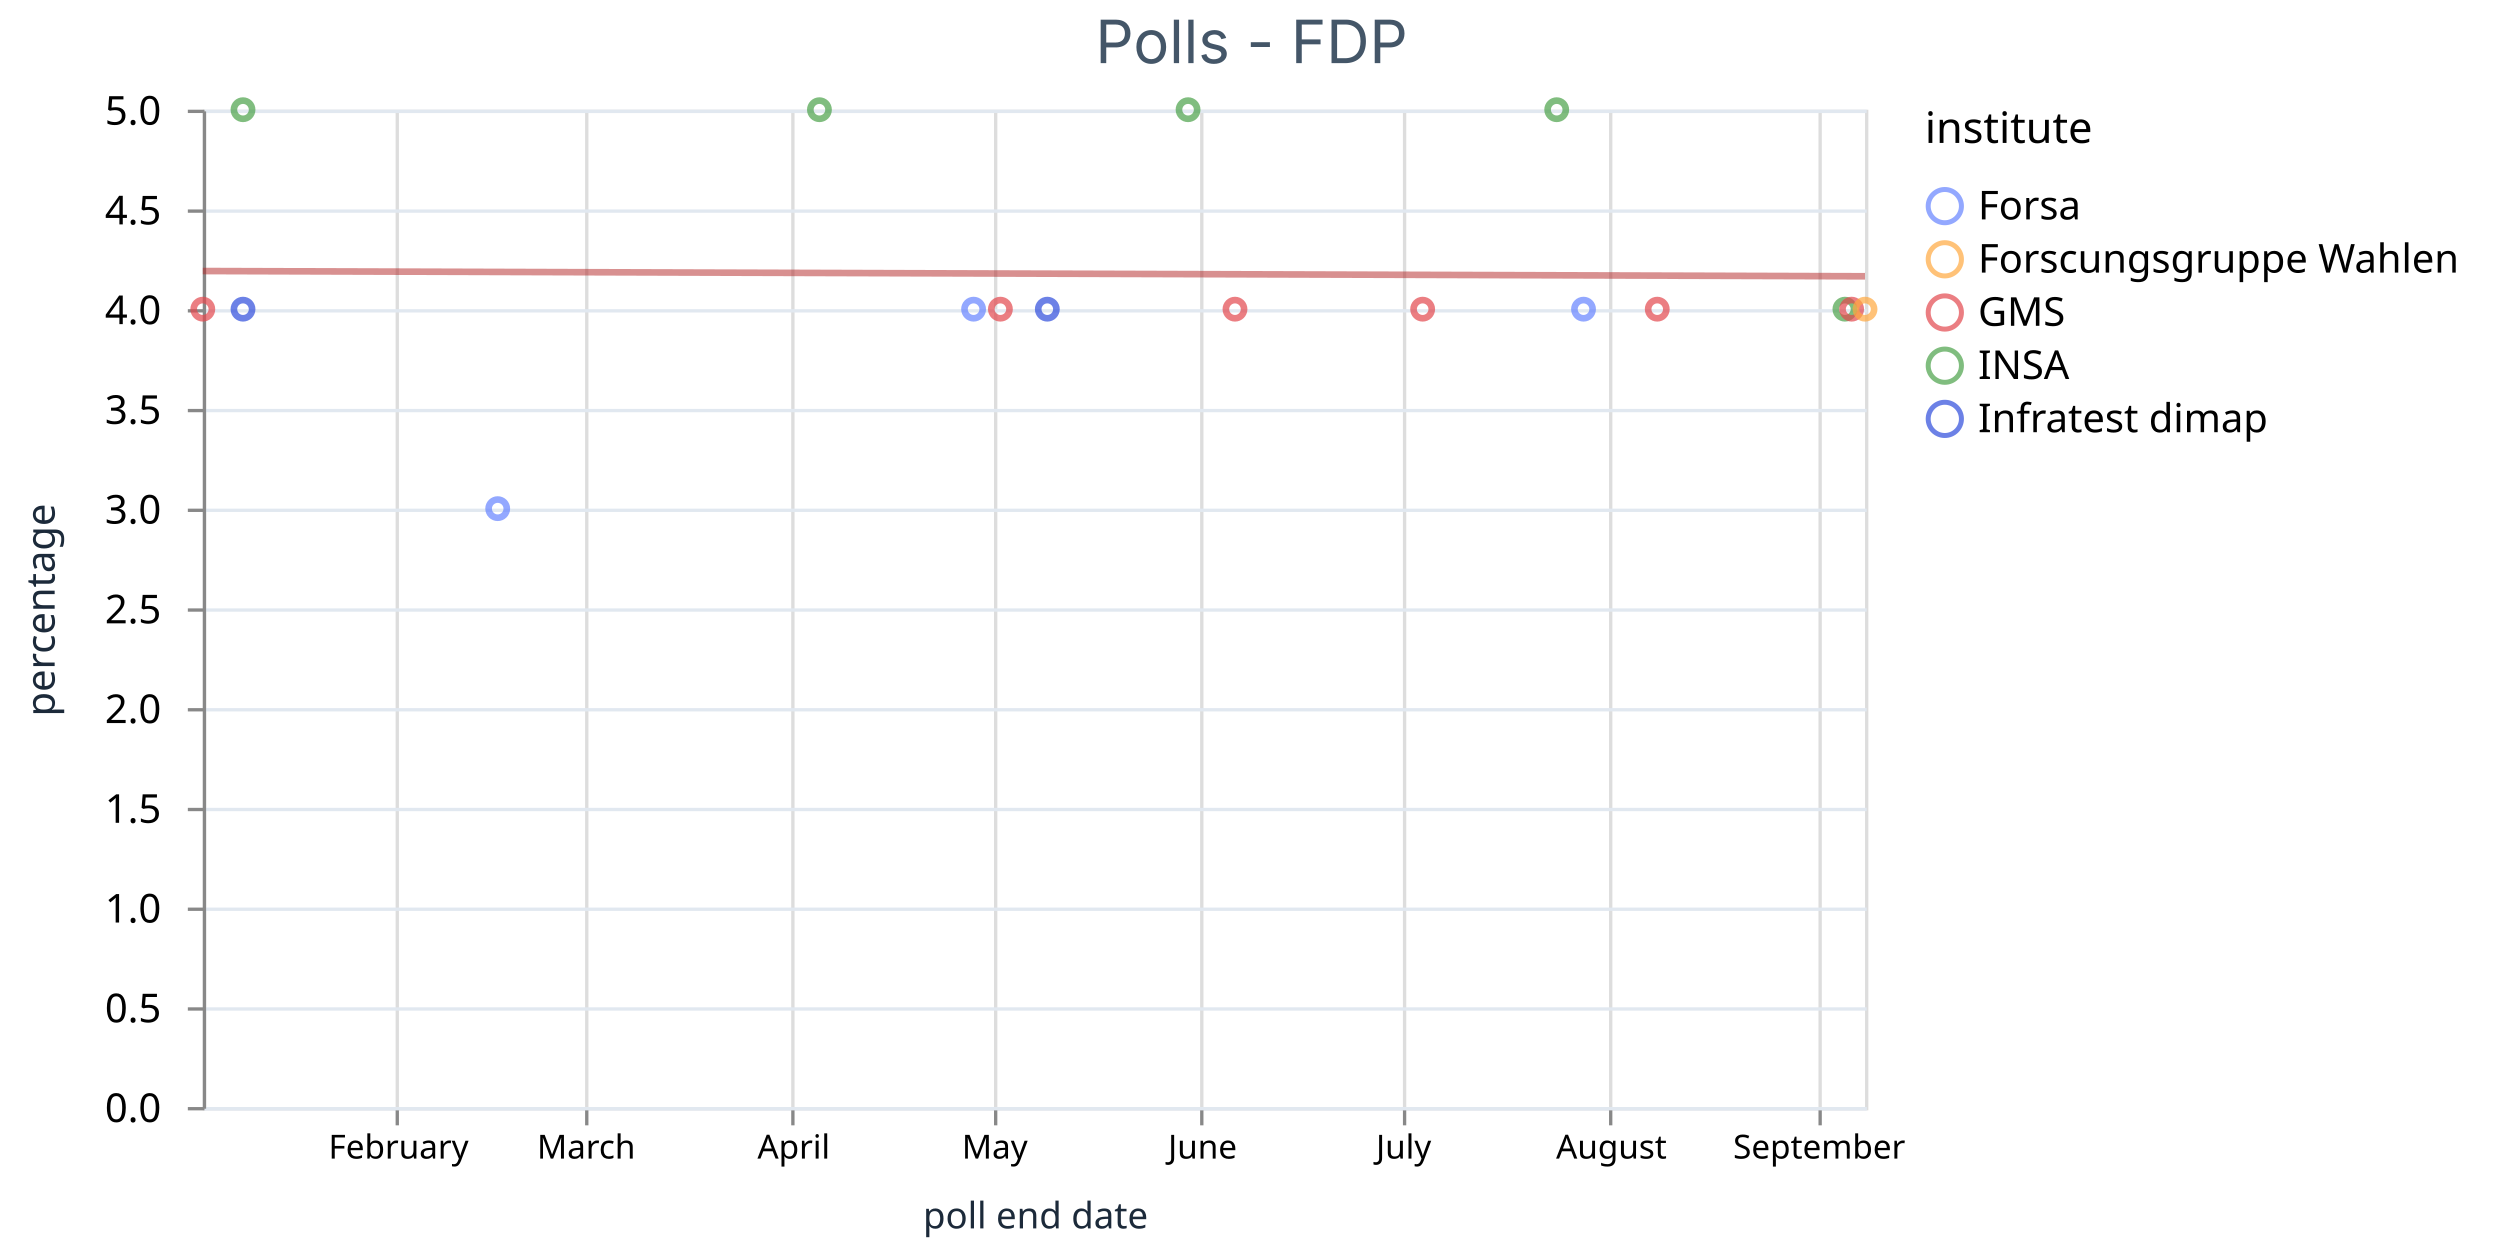
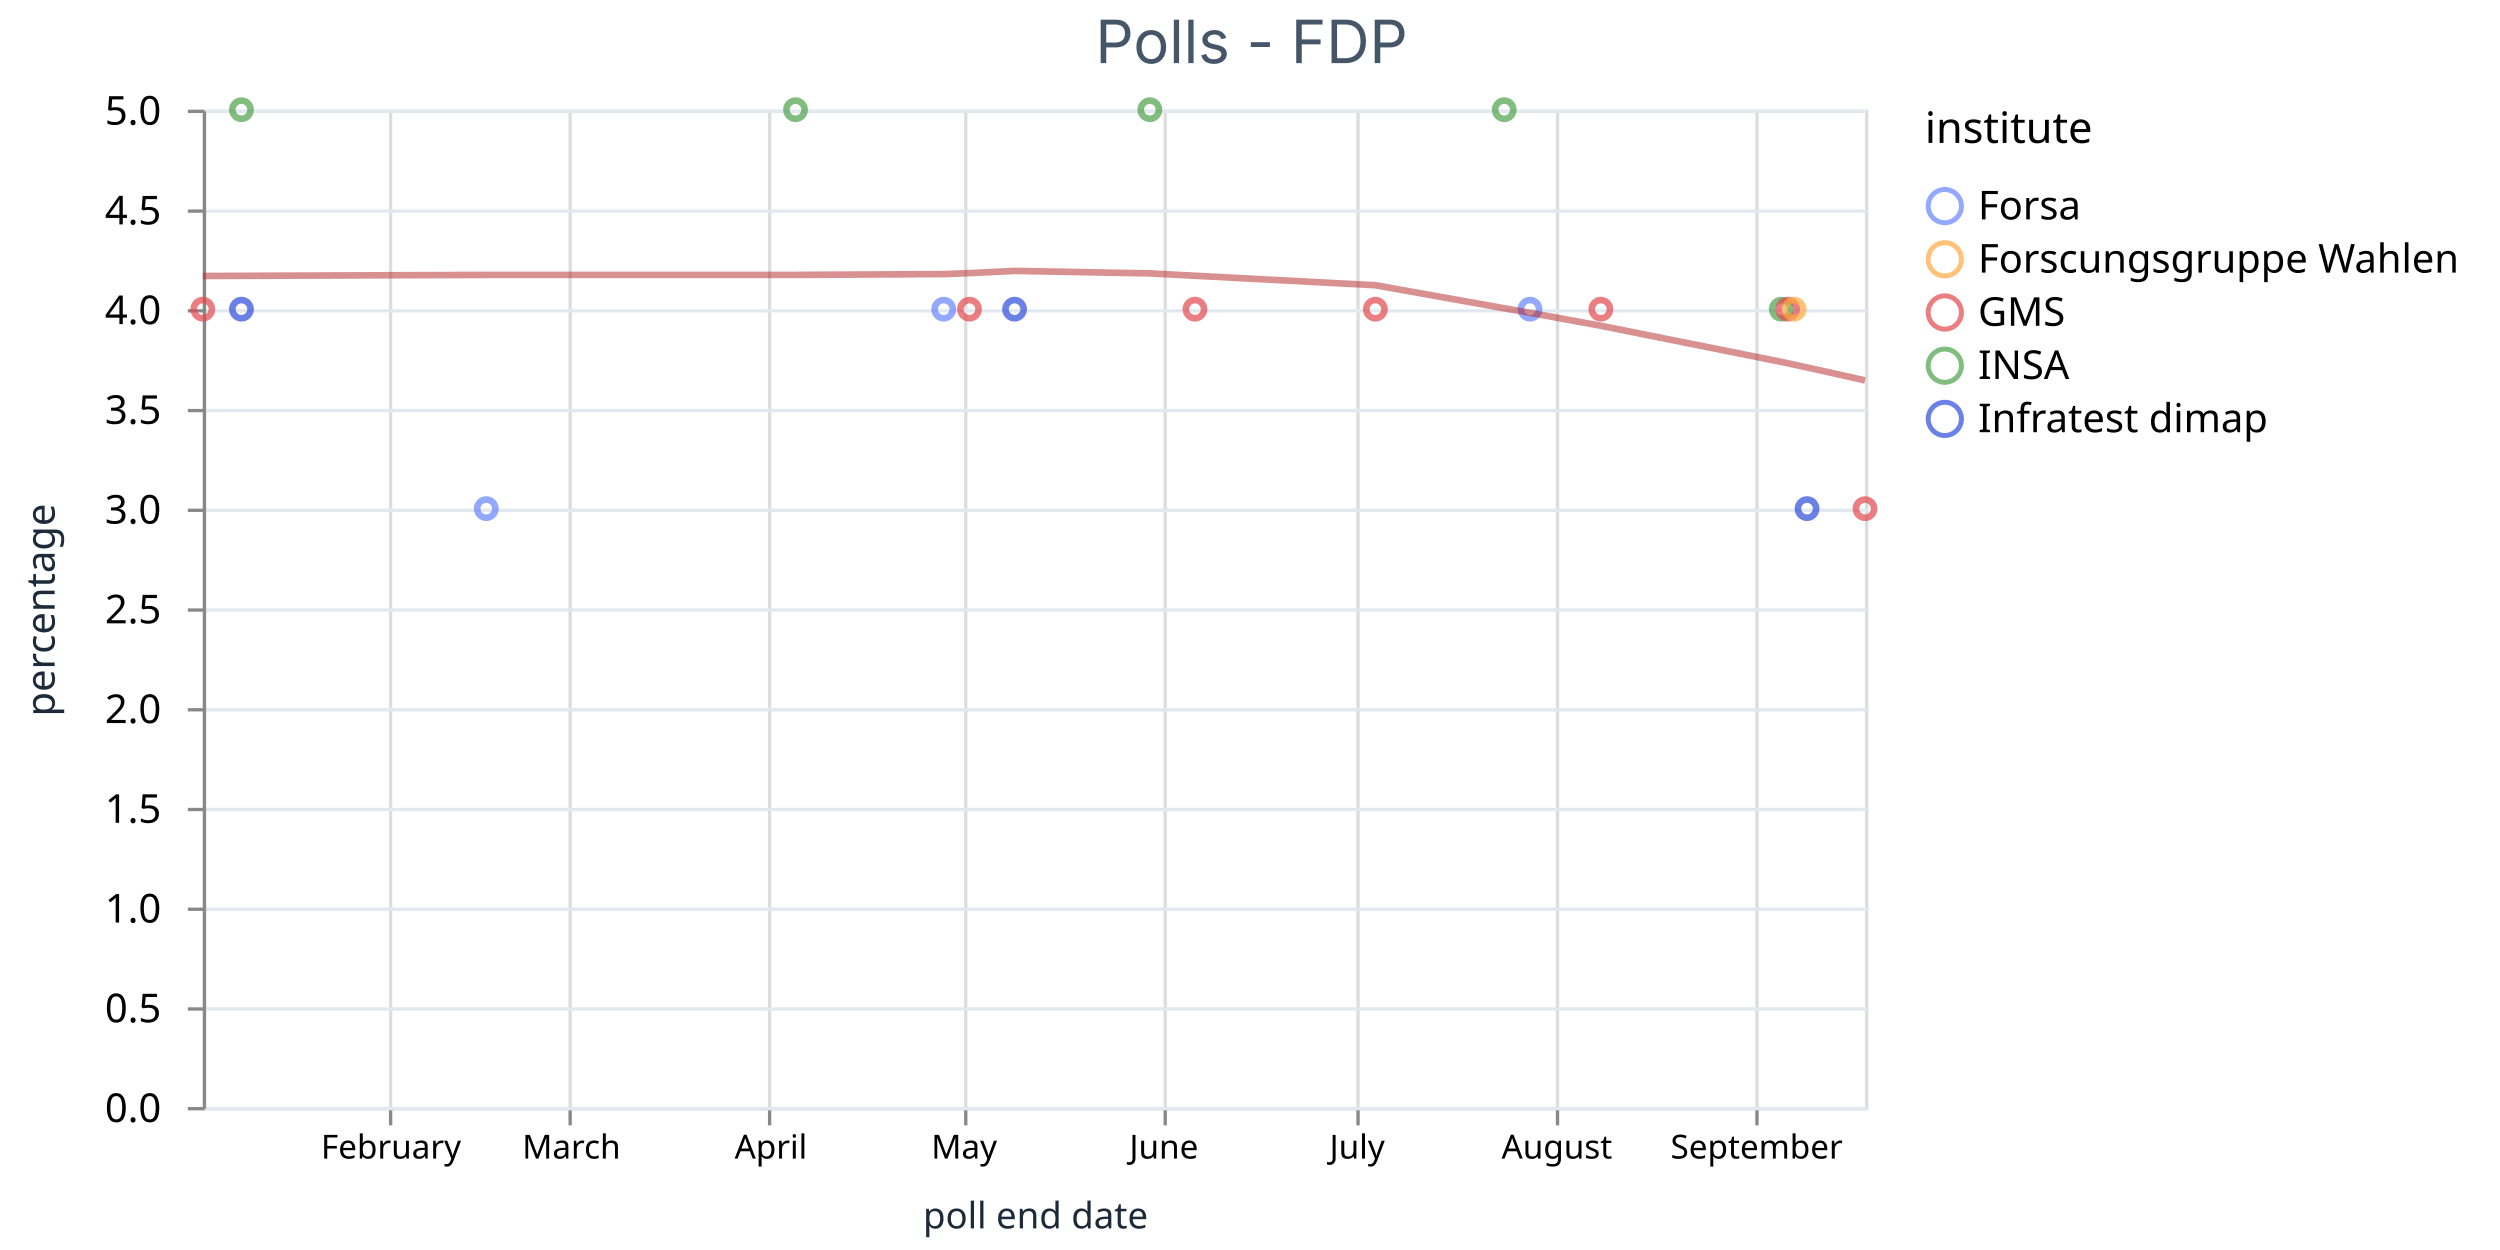
<svg xmlns="http://www.w3.org/2000/svg" version="1.1" class="marks" width="752" height="376" viewBox="0 0 752 376">
  <rect width="752" height="376" fill="#fff" />
  <g fill="none" stroke-miterlimit="10" transform="translate(61,33)">
    <g class="mark-group role-frame root" role="graphics-object" aria-roledescription="group mark container">
      <g transform="translate(0,0)">
        <path class="background" aria-hidden="true" d="M0.5,0.5h500v300h-500Z" stroke="#ddd" />
        <g>
          <g class="mark-group role-axis" aria-hidden="true">
            <g transform="translate(0.5,300.5)">
              <path class="background" aria-hidden="true" d="M0,0h0v0h0Z" pointer-events="none" />
              <g>
                <g class="mark-rule role-axis-grid" pointer-events="none">
-                   <line transform="translate(58,-300)" x2="0" y2="300" stroke="#ddd" stroke-width="1" opacity="1" />
-                   <line transform="translate(115,-300)" x2="0" y2="300" stroke="#ddd" stroke-width="1" opacity="1" />
-                   <line transform="translate(177,-300)" x2="0" y2="300" stroke="#ddd" stroke-width="1" opacity="1" />
-                   <line transform="translate(238,-300)" x2="0" y2="300" stroke="#ddd" stroke-width="1" opacity="1" />
-                   <line transform="translate(300,-300)" x2="0" y2="300" stroke="#ddd" stroke-width="1" opacity="1" />
-                   <line transform="translate(361,-300)" x2="0" y2="300" stroke="#ddd" stroke-width="1" opacity="1" />
-                   <line transform="translate(423,-300)" x2="0" y2="300" stroke="#ddd" stroke-width="1" opacity="1" />
-                   <line transform="translate(486,-300)" x2="0" y2="300" stroke="#ddd" stroke-width="1" opacity="1" />
+                   <line transform="translate(56,-300)" x2="0" y2="300" stroke="#ddd" stroke-width="1" opacity="1" />
+                   <line transform="translate(110,-300)" x2="0" y2="300" stroke="#ddd" stroke-width="1" opacity="1" />
+                   <line transform="translate(170,-300)" x2="0" y2="300" stroke="#ddd" stroke-width="1" opacity="1" />
+                   <line transform="translate(229,-300)" x2="0" y2="300" stroke="#ddd" stroke-width="1" opacity="1" />
+                   <line transform="translate(289,-300)" x2="0" y2="300" stroke="#ddd" stroke-width="1" opacity="1" />
+                   <line transform="translate(347,-300)" x2="0" y2="300" stroke="#ddd" stroke-width="1" opacity="1" />
+                   <line transform="translate(407,-300)" x2="0" y2="300" stroke="#ddd" stroke-width="1" opacity="1" />
+                   <line transform="translate(467,-300)" x2="0" y2="300" stroke="#ddd" stroke-width="1" opacity="1" />
                </g>
              </g>
              <path class="foreground" aria-hidden="true" d="" pointer-events="none" display="none" />
            </g>
          </g>
          <g class="mark-group role-axis" aria-hidden="true">
            <g transform="translate(0.5,0.5)">
              <path class="background" aria-hidden="true" d="M0,0h0v0h0Z" pointer-events="none" />
              <g>
                <g class="mark-rule role-axis-grid" pointer-events="none">
                  <line transform="translate(0,300)" x2="500" y2="0" stroke="#e1e8f0" stroke-width="1" opacity="1" />
                  <line transform="translate(0,270)" x2="500" y2="0" stroke="#e1e8f0" stroke-width="1" opacity="1" />
                  <line transform="translate(0,240)" x2="500" y2="0" stroke="#e1e8f0" stroke-width="1" opacity="1" />
                  <line transform="translate(0,210)" x2="500" y2="0" stroke="#e1e8f0" stroke-width="1" opacity="1" />
                  <line transform="translate(0,180)" x2="500" y2="0" stroke="#e1e8f0" stroke-width="1" opacity="1" />
                  <line transform="translate(0,150)" x2="500" y2="0" stroke="#e1e8f0" stroke-width="1" opacity="1" />
                  <line transform="translate(0,120)" x2="500" y2="0" stroke="#e1e8f0" stroke-width="1" opacity="1" />
                  <line transform="translate(0,90)" x2="500" y2="0" stroke="#e1e8f0" stroke-width="1" opacity="1" />
                  <line transform="translate(0,60)" x2="500" y2="0" stroke="#e1e8f0" stroke-width="1" opacity="1" />
                  <line transform="translate(0,30)" x2="500" y2="0" stroke="#e1e8f0" stroke-width="1" opacity="1" />
                  <line transform="translate(0,0)" x2="500" y2="0" stroke="#e1e8f0" stroke-width="1" opacity="1" />
                </g>
              </g>
              <path class="foreground" aria-hidden="true" d="" pointer-events="none" display="none" />
            </g>
          </g>
-           <g class="mark-group role-axis" role="graphics-symbol" aria-roledescription="axis" aria-label="X-axis titled 'poll end date' for a time scale with values from Tuesday, 03 January 2023, 1:00:00 AM to Friday, 08 September 2023, 2:00:00 AM">
+           <g class="mark-group role-axis" role="graphics-symbol" aria-roledescription="axis" aria-label="X-axis titled 'poll end date' for a time scale with values from Tuesday, 03 January 2023, 1:00:00 AM to Monday, 18 September 2023, 2:00:00 AM">
            <g transform="translate(0.5,300.5)">
              <path class="background" aria-hidden="true" d="M0,0h0v0h0Z" pointer-events="none" />
              <g>
                <g class="mark-rule role-axis-tick" pointer-events="none">
-                   <line transform="translate(58,0)" x2="0" y2="5" stroke="#888" stroke-width="1" opacity="1" />
-                   <line transform="translate(115,0)" x2="0" y2="5" stroke="#888" stroke-width="1" opacity="1" />
-                   <line transform="translate(177,0)" x2="0" y2="5" stroke="#888" stroke-width="1" opacity="1" />
-                   <line transform="translate(238,0)" x2="0" y2="5" stroke="#888" stroke-width="1" opacity="1" />
-                   <line transform="translate(300,0)" x2="0" y2="5" stroke="#888" stroke-width="1" opacity="1" />
-                   <line transform="translate(361,0)" x2="0" y2="5" stroke="#888" stroke-width="1" opacity="1" />
-                   <line transform="translate(423,0)" x2="0" y2="5" stroke="#888" stroke-width="1" opacity="1" />
-                   <line transform="translate(486,0)" x2="0" y2="5" stroke="#888" stroke-width="1" opacity="1" />
+                   <line transform="translate(56,0)" x2="0" y2="5" stroke="#888" stroke-width="1" opacity="1" />
+                   <line transform="translate(110,0)" x2="0" y2="5" stroke="#888" stroke-width="1" opacity="1" />
+                   <line transform="translate(170,0)" x2="0" y2="5" stroke="#888" stroke-width="1" opacity="1" />
+                   <line transform="translate(229,0)" x2="0" y2="5" stroke="#888" stroke-width="1" opacity="1" />
+                   <line transform="translate(289,0)" x2="0" y2="5" stroke="#888" stroke-width="1" opacity="1" />
+                   <line transform="translate(347,0)" x2="0" y2="5" stroke="#888" stroke-width="1" opacity="1" />
+                   <line transform="translate(407,0)" x2="0" y2="5" stroke="#888" stroke-width="1" opacity="1" />
+                   <line transform="translate(467,0)" x2="0" y2="5" stroke="#888" stroke-width="1" opacity="1" />
                </g>
                <g class="mark-text role-axis-label" pointer-events="none">
-                   <text text-anchor="middle" transform="translate(58.38374,15)" font-family="sans-serif" font-size="10px" fill="#000" opacity="1">February</text>
-                   <text text-anchor="middle" transform="translate(114.8353,15)" font-family="sans-serif" font-size="10px" fill="#000" opacity="1">March</text>
-                   <text text-anchor="middle" transform="translate(177.2513,15)" font-family="sans-serif" font-size="10px" fill="#000" opacity="1">April</text>
-                   <text text-anchor="middle" transform="translate(237.7352,15)" font-family="sans-serif" font-size="10px" fill="#000" opacity="1">May</text>
-                   <text text-anchor="middle" transform="translate(300.2352,15)" font-family="sans-serif" font-size="10px" fill="#000" opacity="1">June</text>
-                   <text text-anchor="middle" transform="translate(360.7191,15)" font-family="sans-serif" font-size="10px" fill="#000" opacity="1">July</text>
-                   <text text-anchor="middle" transform="translate(423.2191,15)" font-family="sans-serif" font-size="10px" fill="#000" opacity="1">August</text>
-                   <text text-anchor="middle" transform="translate(485.7191,15)" font-family="sans-serif" font-size="10px" fill="#000" opacity="1">September</text>
+                   <text text-anchor="middle" transform="translate(56.1208,15)" font-family="sans-serif" font-size="10px" fill="#000" opacity="1">February</text>
+                   <text text-anchor="middle" transform="translate(110.3844,15)" font-family="sans-serif" font-size="10px" fill="#000" opacity="1">March</text>
+                   <text text-anchor="middle" transform="translate(170.3811,15)" font-family="sans-serif" font-size="10px" fill="#000" opacity="1">April</text>
+                   <text text-anchor="middle" transform="translate(228.5207,15)" font-family="sans-serif" font-size="10px" fill="#000" opacity="1">May</text>
+                   <text text-anchor="middle" transform="translate(288.5982,15)" font-family="sans-serif" font-size="10px" fill="#000" opacity="1">June</text>
+                   <text text-anchor="middle" transform="translate(346.7377,15)" font-family="sans-serif" font-size="10px" fill="#000" opacity="1">July</text>
+                   <text text-anchor="middle" transform="translate(406.8152,15)" font-family="sans-serif" font-size="10px" fill="#000" opacity="1">August</text>
+                   <text text-anchor="middle" transform="translate(466.8928,15)" font-family="sans-serif" font-size="10px" fill="#000" opacity="1">September</text>
                </g>
                <g class="mark-rule role-axis-domain" pointer-events="none">
                  <line transform="translate(0,0)" x2="500" y2="0" stroke="#e1e8f0" stroke-width="1" opacity="1" />
                </g>
                <g class="mark-text role-axis-title" pointer-events="none">
                  <text text-anchor="middle" transform="translate(250,36)" font-family="sans-serif" font-size="11px" font-weight="400" fill="#1c2a3a" opacity="1">poll end date</text>
                </g>
              </g>
              <path class="foreground" aria-hidden="true" d="" pointer-events="none" display="none" />
            </g>
          </g>
          <g class="mark-group role-axis" role="graphics-symbol" aria-roledescription="axis" aria-label="Y-axis titled 'percentage' for a linear scale with values from 0 to 5">
            <g transform="translate(0.5,0.5)">
              <path class="background" aria-hidden="true" d="M0,0h0v0h0Z" pointer-events="none" />
              <g>
                <g class="mark-rule role-axis-tick" pointer-events="none">
                  <line transform="translate(0,300)" x2="-5" y2="0" stroke="#888" stroke-width="1" opacity="1" />
                  <line transform="translate(0,270)" x2="-5" y2="0" stroke="#888" stroke-width="1" opacity="1" />
                  <line transform="translate(0,240)" x2="-5" y2="0" stroke="#888" stroke-width="1" opacity="1" />
                  <line transform="translate(0,210)" x2="-5" y2="0" stroke="#888" stroke-width="1" opacity="1" />
                  <line transform="translate(0,180)" x2="-5" y2="0" stroke="#888" stroke-width="1" opacity="1" />
                  <line transform="translate(0,150)" x2="-5" y2="0" stroke="#888" stroke-width="1" opacity="1" />
                  <line transform="translate(0,120)" x2="-5" y2="0" stroke="#888" stroke-width="1" opacity="1" />
                  <line transform="translate(0,90)" x2="-5" y2="0" stroke="#888" stroke-width="1" opacity="1" />
                  <line transform="translate(0,60)" x2="-5" y2="0" stroke="#888" stroke-width="1" opacity="1" />
                  <line transform="translate(0,30)" x2="-5" y2="0" stroke="#888" stroke-width="1" opacity="1" />
                  <line transform="translate(0,0)" x2="-5" y2="0" stroke="#888" stroke-width="1" opacity="1" />
                </g>
                <g class="mark-text role-axis-label" pointer-events="none">
                  <text text-anchor="end" transform="translate(-13,304)" font-family="sans-serif" font-size="12px" fill="#000" opacity="1">0.0</text>
                  <text text-anchor="end" transform="translate(-13,274)" font-family="sans-serif" font-size="12px" fill="#000" opacity="1">0.5</text>
                  <text text-anchor="end" transform="translate(-13,244)" font-family="sans-serif" font-size="12px" fill="#000" opacity="1">1.0</text>
                  <text text-anchor="end" transform="translate(-13,214)" font-family="sans-serif" font-size="12px" fill="#000" opacity="1">1.5</text>
                  <text text-anchor="end" transform="translate(-13,184)" font-family="sans-serif" font-size="12px" fill="#000" opacity="1">2.0</text>
                  <text text-anchor="end" transform="translate(-13,154)" font-family="sans-serif" font-size="12px" fill="#000" opacity="1">2.5</text>
                  <text text-anchor="end" transform="translate(-13,124)" font-family="sans-serif" font-size="12px" fill="#000" opacity="1">3.0</text>
                  <text text-anchor="end" transform="translate(-13,94)" font-family="sans-serif" font-size="12px" fill="#000" opacity="1">3.5</text>
                  <text text-anchor="end" transform="translate(-13,64)" font-family="sans-serif" font-size="12px" fill="#000" opacity="1">4.0</text>
                  <text text-anchor="end" transform="translate(-13,34)" font-family="sans-serif" font-size="12px" fill="#000" opacity="1">4.5</text>
                  <text text-anchor="end" transform="translate(-13,4)" font-family="sans-serif" font-size="12px" fill="#000" opacity="1">5.0</text>
                </g>
                <g class="mark-rule role-axis-domain" pointer-events="none">
                  <line transform="translate(0,300)" x2="0" y2="-300" stroke="#888" stroke-width="1" opacity="1" />
                </g>
                <g class="mark-text role-axis-title" pointer-events="none">
                  <text text-anchor="middle" transform="translate(-42.0597,150) rotate(-90) translate(0,-3)" font-family="sans-serif" font-size="12px" font-weight="400" fill="#1c2a3a" opacity="1">percentage</text>
                </g>
              </g>
              <path class="foreground" aria-hidden="true" d="" pointer-events="none" display="none" />
            </g>
          </g>
          <g class="mark-symbol role-mark layer_0_marks" role="graphics-object" aria-roledescription="symbol mark container">
            <path aria-label="poll end date: Jan 03, 2023; percentage: 4; institute: GMS" role="graphics-symbol" aria-roledescription="point" transform="translate(0,60)" d="M2.739,0A2.739,2.739,0,1,1,-2.739,0A2.739,2.739,0,1,1,2.739,0" stroke="#e2474d" stroke-width="2" opacity="0.7" />
-             <path aria-label="poll end date: Jan 09, 2023; percentage: 5; institute: INSA" role="graphics-symbol" aria-roledescription="point" transform="translate(12.09677,0)" d="M2.739,0A2.739,2.739,0,1,1,-2.739,0A2.739,2.739,0,1,1,2.739,0" stroke="#4aa148" stroke-width="2" opacity="0.7" />
-             <path aria-label="poll end date: Jan 09, 2023; percentage: 4; institute: Infratest dimap" role="graphics-symbol" aria-roledescription="point" transform="translate(12.09677,60)" d="M2.739,0A2.739,2.739,0,1,1,-2.739,0A2.739,2.739,0,1,1,2.739,0" stroke="#2d4cdb" stroke-width="2" opacity="0.7" />
-             <path aria-label="poll end date: Feb 16, 2023; percentage: 3; institute: Forsa" role="graphics-symbol" aria-roledescription="point" transform="translate(88.70968,120)" d="M2.739,0A2.739,2.739,0,1,1,-2.739,0A2.739,2.739,0,1,1,2.739,0" stroke="#6583ff" stroke-width="2" opacity="0.7" />
-             <path aria-label="poll end date: Apr 05, 2023; percentage: 5; institute: INSA" role="graphics-symbol" aria-roledescription="point" transform="translate(185.4839,0)" d="M2.739,0A2.739,2.739,0,1,1,-2.739,0A2.739,2.739,0,1,1,2.739,0" stroke="#4aa148" stroke-width="2" opacity="0.7" />
-             <path aria-label="poll end date: Apr 28, 2023; percentage: 4; institute: Forsa" role="graphics-symbol" aria-roledescription="point" transform="translate(231.8548,60)" d="M2.739,0A2.739,2.739,0,1,1,-2.739,0A2.739,2.739,0,1,1,2.739,0" stroke="#6583ff" stroke-width="2" opacity="0.7" />
-             <path aria-label="poll end date: May 02, 2023; percentage: 4; institute: GMS" role="graphics-symbol" aria-roledescription="point" transform="translate(239.9194,60)" d="M2.739,0A2.739,2.739,0,1,1,-2.739,0A2.739,2.739,0,1,1,2.739,0" stroke="#e2474d" stroke-width="2" opacity="0.7" />
-             <path aria-label="poll end date: May 09, 2023; percentage: 4; institute: Infratest dimap" role="graphics-symbol" aria-roledescription="point" transform="translate(254.0323,60)" d="M2.739,0A2.739,2.739,0,1,1,-2.739,0A2.739,2.739,0,1,1,2.739,0" stroke="#2d4cdb" stroke-width="2" opacity="0.7" />
-             <path aria-label="poll end date: May 30, 2023; percentage: 5; institute: INSA" role="graphics-symbol" aria-roledescription="point" transform="translate(296.371,0)" d="M2.739,0A2.739,2.739,0,1,1,-2.739,0A2.739,2.739,0,1,1,2.739,0" stroke="#4aa148" stroke-width="2" opacity="0.7" />
-             <path aria-label="poll end date: Jun 06, 2023; percentage: 4; institute: GMS" role="graphics-symbol" aria-roledescription="point" transform="translate(310.4839,60)" d="M2.739,0A2.739,2.739,0,1,1,-2.739,0A2.739,2.739,0,1,1,2.739,0" stroke="#e2474d" stroke-width="2" opacity="0.7" />
-             <path aria-label="poll end date: Jul 04, 2023; percentage: 4; institute: GMS" role="graphics-symbol" aria-roledescription="point" transform="translate(366.9355,60)" d="M2.739,0A2.739,2.739,0,1,1,-2.739,0A2.739,2.739,0,1,1,2.739,0" stroke="#e2474d" stroke-width="2" opacity="0.7" />
-             <path aria-label="poll end date: Jul 24, 2023; percentage: 5; institute: INSA" role="graphics-symbol" aria-roledescription="point" transform="translate(407.2581,0)" d="M2.739,0A2.739,2.739,0,1,1,-2.739,0A2.739,2.739,0,1,1,2.739,0" stroke="#4aa148" stroke-width="2" opacity="0.7" />
-             <path aria-label="poll end date: Jul 28, 2023; percentage: 4; institute: Forsa" role="graphics-symbol" aria-roledescription="point" transform="translate(415.3226,60)" d="M2.739,0A2.739,2.739,0,1,1,-2.739,0A2.739,2.739,0,1,1,2.739,0" stroke="#6583ff" stroke-width="2" opacity="0.7" />
-             <path aria-label="poll end date: Aug 08, 2023; percentage: 4; institute: GMS" role="graphics-symbol" aria-roledescription="point" transform="translate(437.5,60)" d="M2.739,0A2.739,2.739,0,1,1,-2.739,0A2.739,2.739,0,1,1,2.739,0" stroke="#e2474d" stroke-width="2" opacity="0.7" />
-             <path aria-label="poll end date: Sep 05, 2023; percentage: 4; institute: INSA" role="graphics-symbol" aria-roledescription="point" transform="translate(493.9516,60)" d="M2.739,0A2.739,2.739,0,1,1,-2.739,0A2.739,2.739,0,1,1,2.739,0" stroke="#4aa148" stroke-width="2" opacity="0.7" />
-             <path aria-label="poll end date: Sep 06, 2023; percentage: 4; institute: GMS" role="graphics-symbol" aria-roledescription="point" transform="translate(495.9677,60)" d="M2.739,0A2.739,2.739,0,1,1,-2.739,0A2.739,2.739,0,1,1,2.739,0" stroke="#e2474d" stroke-width="2" opacity="0.7" />
-             <path aria-label="poll end date: Sep 08, 2023; percentage: 4; institute: Forscungsgruppe Wahlen" role="graphics-symbol" aria-roledescription="point" transform="translate(500,60)" d="M2.739,0A2.739,2.739,0,1,1,-2.739,0A2.739,2.739,0,1,1,2.739,0" stroke="#ffa83f" stroke-width="2" opacity="0.7" />
+             <path aria-label="poll end date: Jan 09, 2023; percentage: 5; institute: INSA" role="graphics-symbol" aria-roledescription="point" transform="translate(11.62791,0)" d="M2.739,0A2.739,2.739,0,1,1,-2.739,0A2.739,2.739,0,1,1,2.739,0" stroke="#4aa148" stroke-width="2" opacity="0.7" />
+             <path aria-label="poll end date: Jan 09, 2023; percentage: 4; institute: Infratest dimap" role="graphics-symbol" aria-roledescription="point" transform="translate(11.62791,60)" d="M2.739,0A2.739,2.739,0,1,1,-2.739,0A2.739,2.739,0,1,1,2.739,0" stroke="#2d4cdb" stroke-width="2" opacity="0.7" />
+             <path aria-label="poll end date: Feb 16, 2023; percentage: 3; institute: Forsa" role="graphics-symbol" aria-roledescription="point" transform="translate(85.27132,120)" d="M2.739,0A2.739,2.739,0,1,1,-2.739,0A2.739,2.739,0,1,1,2.739,0" stroke="#6583ff" stroke-width="2" opacity="0.7" />
+             <path aria-label="poll end date: Apr 05, 2023; percentage: 5; institute: INSA" role="graphics-symbol" aria-roledescription="point" transform="translate(178.2946,0)" d="M2.739,0A2.739,2.739,0,1,1,-2.739,0A2.739,2.739,0,1,1,2.739,0" stroke="#4aa148" stroke-width="2" opacity="0.7" />
+             <path aria-label="poll end date: Apr 28, 2023; percentage: 4; institute: Forsa" role="graphics-symbol" aria-roledescription="point" transform="translate(222.8682,60)" d="M2.739,0A2.739,2.739,0,1,1,-2.739,0A2.739,2.739,0,1,1,2.739,0" stroke="#6583ff" stroke-width="2" opacity="0.7" />
+             <path aria-label="poll end date: May 02, 2023; percentage: 4; institute: GMS" role="graphics-symbol" aria-roledescription="point" transform="translate(230.6202,60)" d="M2.739,0A2.739,2.739,0,1,1,-2.739,0A2.739,2.739,0,1,1,2.739,0" stroke="#e2474d" stroke-width="2" opacity="0.7" />
+             <path aria-label="poll end date: May 09, 2023; percentage: 4; institute: Infratest dimap" role="graphics-symbol" aria-roledescription="point" transform="translate(244.186,60)" d="M2.739,0A2.739,2.739,0,1,1,-2.739,0A2.739,2.739,0,1,1,2.739,0" stroke="#2d4cdb" stroke-width="2" opacity="0.7" />
+             <path aria-label="poll end date: May 30, 2023; percentage: 5; institute: INSA" role="graphics-symbol" aria-roledescription="point" transform="translate(284.8837,0)" d="M2.739,0A2.739,2.739,0,1,1,-2.739,0A2.739,2.739,0,1,1,2.739,0" stroke="#4aa148" stroke-width="2" opacity="0.7" />
+             <path aria-label="poll end date: Jun 06, 2023; percentage: 4; institute: GMS" role="graphics-symbol" aria-roledescription="point" transform="translate(298.4496,60)" d="M2.739,0A2.739,2.739,0,1,1,-2.739,0A2.739,2.739,0,1,1,2.739,0" stroke="#e2474d" stroke-width="2" opacity="0.7" />
+             <path aria-label="poll end date: Jul 04, 2023; percentage: 4; institute: GMS" role="graphics-symbol" aria-roledescription="point" transform="translate(352.7132,60)" d="M2.739,0A2.739,2.739,0,1,1,-2.739,0A2.739,2.739,0,1,1,2.739,0" stroke="#e2474d" stroke-width="2" opacity="0.7" />
+             <path aria-label="poll end date: Jul 24, 2023; percentage: 5; institute: INSA" role="graphics-symbol" aria-roledescription="point" transform="translate(391.4729,0)" d="M2.739,0A2.739,2.739,0,1,1,-2.739,0A2.739,2.739,0,1,1,2.739,0" stroke="#4aa148" stroke-width="2" opacity="0.7" />
+             <path aria-label="poll end date: Jul 28, 2023; percentage: 4; institute: Forsa" role="graphics-symbol" aria-roledescription="point" transform="translate(399.2248,60)" d="M2.739,0A2.739,2.739,0,1,1,-2.739,0A2.739,2.739,0,1,1,2.739,0" stroke="#6583ff" stroke-width="2" opacity="0.7" />
+             <path aria-label="poll end date: Aug 08, 2023; percentage: 4; institute: GMS" role="graphics-symbol" aria-roledescription="point" transform="translate(420.5426,60)" d="M2.739,0A2.739,2.739,0,1,1,-2.739,0A2.739,2.739,0,1,1,2.739,0" stroke="#e2474d" stroke-width="2" opacity="0.7" />
+             <path aria-label="poll end date: Sep 05, 2023; percentage: 4; institute: INSA" role="graphics-symbol" aria-roledescription="point" transform="translate(474.8062,60)" d="M2.739,0A2.739,2.739,0,1,1,-2.739,0A2.739,2.739,0,1,1,2.739,0" stroke="#4aa148" stroke-width="2" opacity="0.7" />
+             <path aria-label="poll end date: Sep 06, 2023; percentage: 4; institute: GMS" role="graphics-symbol" aria-roledescription="point" transform="translate(476.7442,60)" d="M2.739,0A2.739,2.739,0,1,1,-2.739,0A2.739,2.739,0,1,1,2.739,0" stroke="#e2474d" stroke-width="2" opacity="0.7" />
+             <path aria-label="poll end date: Sep 07, 2023; percentage: 4; institute: Forscungsgruppe Wahlen" role="graphics-symbol" aria-roledescription="point" transform="translate(478.6822,60)" d="M2.739,0A2.739,2.739,0,1,1,-2.739,0A2.739,2.739,0,1,1,2.739,0" stroke="#ffa83f" stroke-width="2" opacity="0.7" />
+             <path aria-label="poll end date: Sep 09, 2023; percentage: 3; institute: Infratest dimap" role="graphics-symbol" aria-roledescription="point" transform="translate(482.5581,120)" d="M2.739,0A2.739,2.739,0,1,1,-2.739,0A2.739,2.739,0,1,1,2.739,0" stroke="#2d4cdb" stroke-width="2" opacity="0.7" />
+             <path aria-label="poll end date: Sep 18, 2023; percentage: 3; institute: GMS" role="graphics-symbol" aria-roledescription="point" transform="translate(500,120)" d="M2.739,0A2.739,2.739,0,1,1,-2.739,0A2.739,2.739,0,1,1,2.739,0" stroke="#e2474d" stroke-width="2" opacity="0.7" />
          </g>
          <g class="mark-line role-mark layer_1_marks" role="graphics-object" aria-roledescription="line mark container">
-             <path aria-label="poll end date: Jan 03, 2023; percentage: 4.19120890266" role="graphics-symbol" aria-roledescription="line mark" d="M0,48.527L500,50.111" stroke="firebrick" stroke-width="2" opacity="0.5" />
+             <path aria-label="poll end date: Jan 03, 2023; percentage: 4.16642005411" role="graphics-symbol" aria-roledescription="line mark" d="M0,50.015L11.628,49.97L85.271,49.69L178.295,49.691L222.868,49.446L230.62,49.161L244.186,48.489L284.884,49.238L298.45,49.943L352.713,52.804L391.473,59.73L399.225,61.104L420.543,64.995L474.806,75.856L476.744,76.272L478.682,76.689L482.558,77.53L500,81.426" stroke="firebrick" stroke-width="2" opacity="0.5" />
          </g>
          <g class="mark-group role-legend" role="graphics-symbol" aria-roledescription="legend" aria-label="Symbol legend titled 'institute' for stroke color with 5 values: Forsa, Forscungsgruppe Wahlen, GMS, INSA, Infratest dimap">
            <g transform="translate(518,0)">
              <path class="background" aria-hidden="true" d="M0,0h168v100h-168Z" pointer-events="none" />
              <g>
                <g class="mark-group role-legend-entry">
                  <g transform="translate(0,23)">
                    <path class="background" aria-hidden="true" d="M0,0h0v0h0Z" pointer-events="none" />
                    <g>
                      <g class="mark-group role-scope" role="graphics-object" aria-roledescription="group mark container">
                        <g transform="translate(0,0)">
                          <path class="background" aria-hidden="true" d="M0,0h167.448v12.5h-167.448Z" pointer-events="none" opacity="1" />
                          <g>
                            <g class="mark-symbol role-legend-symbol" pointer-events="none">
                              <path transform="translate(6,6)" d="M5,0A5,5,0,1,1,-5,0A5,5,0,1,1,5,0" stroke="#6583ff" stroke-width="1.5" opacity="0.7" />
                            </g>
                            <g class="mark-text role-legend-label" pointer-events="none">
                              <text text-anchor="start" transform="translate(16,10)" font-family="sans-serif" font-size="12px" fill="#000" opacity="1">Forsa</text>
                            </g>
                          </g>
                          <path class="foreground" aria-hidden="true" d="" pointer-events="none" display="none" />
                        </g>
                        <g transform="translate(0,16)">
                          <path class="background" aria-hidden="true" d="M0,0h167.448v12.5h-167.448Z" pointer-events="none" opacity="1" />
                          <g>
                            <g class="mark-symbol role-legend-symbol" pointer-events="none">
                              <path transform="translate(6,6)" d="M5,0A5,5,0,1,1,-5,0A5,5,0,1,1,5,0" stroke="#ffa83f" stroke-width="1.5" opacity="0.7" />
                            </g>
                            <g class="mark-text role-legend-label" pointer-events="none">
                              <text text-anchor="start" transform="translate(16,10)" font-family="sans-serif" font-size="12px" fill="#000" opacity="1">Forscungsgruppe Wahlen</text>
                            </g>
                          </g>
                          <path class="foreground" aria-hidden="true" d="" pointer-events="none" display="none" />
                        </g>
                        <g transform="translate(0,32)">
                          <path class="background" aria-hidden="true" d="M0,0h167.448v12.5h-167.448Z" pointer-events="none" opacity="1" />
                          <g>
                            <g class="mark-symbol role-legend-symbol" pointer-events="none">
                              <path transform="translate(6,6)" d="M5,0A5,5,0,1,1,-5,0A5,5,0,1,1,5,0" stroke="#e2474d" stroke-width="1.5" opacity="0.7" />
                            </g>
                            <g class="mark-text role-legend-label" pointer-events="none">
                              <text text-anchor="start" transform="translate(16,10)" font-family="sans-serif" font-size="12px" fill="#000" opacity="1">GMS</text>
                            </g>
                          </g>
                          <path class="foreground" aria-hidden="true" d="" pointer-events="none" display="none" />
                        </g>
                        <g transform="translate(0,48)">
                          <path class="background" aria-hidden="true" d="M0,0h167.448v12.5h-167.448Z" pointer-events="none" opacity="1" />
                          <g>
                            <g class="mark-symbol role-legend-symbol" pointer-events="none">
                              <path transform="translate(6,6)" d="M5,0A5,5,0,1,1,-5,0A5,5,0,1,1,5,0" stroke="#4aa148" stroke-width="1.5" opacity="0.7" />
                            </g>
                            <g class="mark-text role-legend-label" pointer-events="none">
                              <text text-anchor="start" transform="translate(16,10)" font-family="sans-serif" font-size="12px" fill="#000" opacity="1">INSA</text>
                            </g>
                          </g>
                          <path class="foreground" aria-hidden="true" d="" pointer-events="none" display="none" />
                        </g>
                        <g transform="translate(0,64)">
                          <path class="background" aria-hidden="true" d="M0,0h167.448v12.5h-167.448Z" pointer-events="none" opacity="1" />
                          <g>
                            <g class="mark-symbol role-legend-symbol" pointer-events="none">
                              <path transform="translate(6,6)" d="M5,0A5,5,0,1,1,-5,0A5,5,0,1,1,5,0" stroke="#2d4cdb" stroke-width="1.5" opacity="0.7" />
                            </g>
                            <g class="mark-text role-legend-label" pointer-events="none">
                              <text text-anchor="start" transform="translate(16,10)" font-family="sans-serif" font-size="12px" fill="#000" opacity="1">Infratest dimap</text>
                            </g>
                          </g>
                          <path class="foreground" aria-hidden="true" d="" pointer-events="none" display="none" />
                        </g>
                      </g>
                    </g>
                    <path class="foreground" aria-hidden="true" d="" pointer-events="none" display="none" />
                  </g>
                </g>
                <g class="mark-text role-legend-title" pointer-events="none">
                  <text text-anchor="start" transform="translate(0,10)" font-family="sans-serif" font-size="13px" font-weight="400" fill="#000" opacity="1">institute</text>
                </g>
              </g>
              <path class="foreground" aria-hidden="true" d="" pointer-events="none" display="none" />
            </g>
          </g>
          <g class="mark-group role-title">
            <g transform="translate(315.4701,-28)">
              <path class="background" aria-hidden="true" d="M0,0h0v0h0Z" pointer-events="none" />
              <g>
                <g class="mark-text role-title-text" role="graphics-symbol" aria-roledescription="title" aria-label="Title text 'Polls - FDP'" pointer-events="none">
                  <text text-anchor="middle" transform="translate(0,14)" font-family="Inter" font-size="18px" font-weight="400" fill="#445668" opacity="1">Polls - FDP</text>
                </g>
              </g>
              <path class="foreground" aria-hidden="true" d="" pointer-events="none" display="none" />
            </g>
          </g>
        </g>
        <path class="foreground" aria-hidden="true" d="" display="none" />
      </g>
    </g>
  </g>
</svg>
